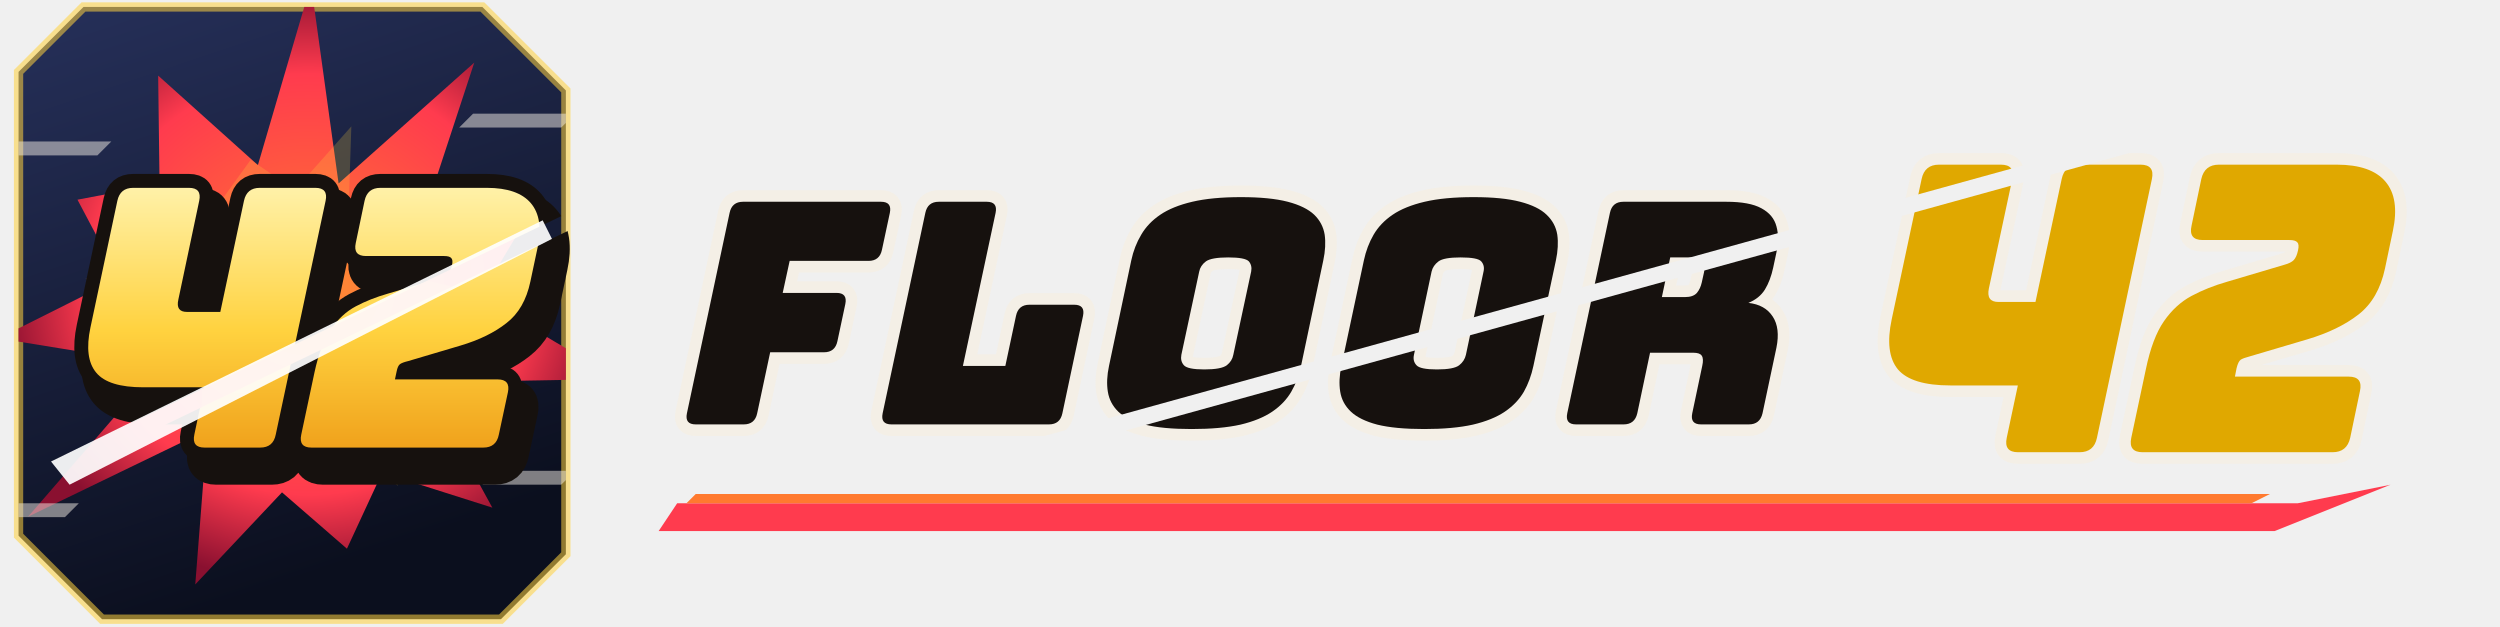
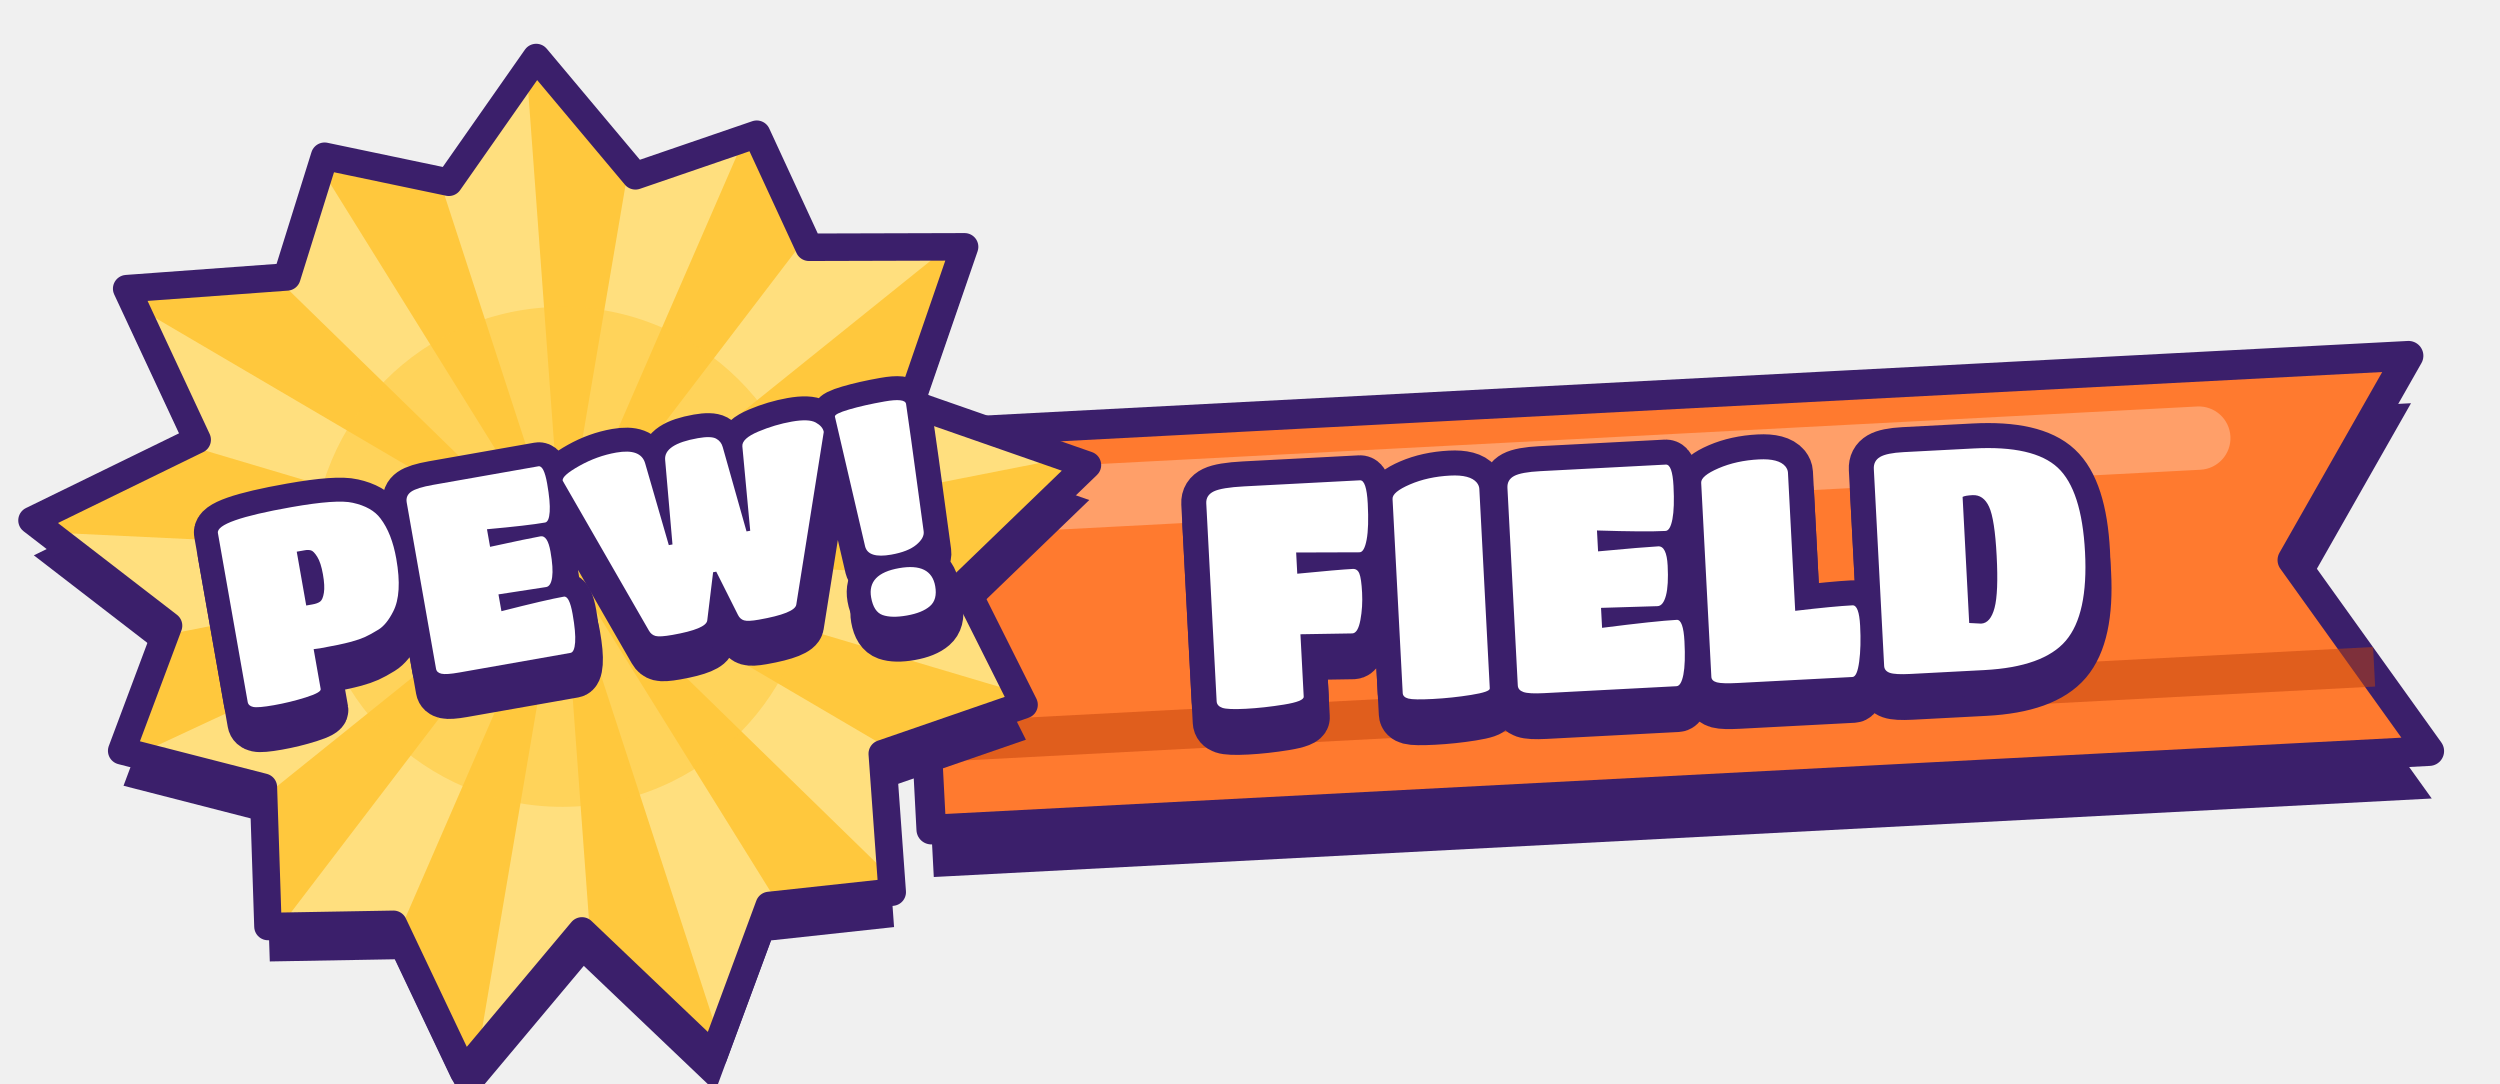
- <svg xmlns="http://www.w3.org/2000/svg" viewBox="-8 -3 1078 270" role="img" aria-label="Floor 42">
-   <defs>
-     <linearGradient id="f42plate" x1="0" y1="0" x2=".3" y2="1">
-       <stop offset="0" stop-color="#26305A" />
-       <stop offset="1" stop-color="#0B0F1E" />
-     </linearGradient>
-     <radialGradient id="f42burst" cx=".5" cy=".5" r=".5">
-       <stop offset="0" stop-color="#FF7A2F" />
-       <stop offset=".7" stop-color="#FF3B4E" />
-       <stop offset="1" stop-color="#8A1030" />
-     </radialGradient>
-     <linearGradient id="f42gold" x1="0" y1="0" x2="0" y2="1">
-       <stop offset="0" stop-color="#FFF1A8" />
-       <stop offset=".55" stop-color="#FFD23F" />
-       <stop offset="1" stop-color="#F0A21C" />
-     </linearGradient>
-     <clipPath id="f42clip">
-       <path d="M28 0H200L236 36V236L208 264H36L0 228V28Z" />
-     </clipPath>
-     <mask id="f42cutE" maskUnits="userSpaceOnUse" x="-40" y="-40" width="340" height="340">
-       <rect x="-40" y="-40" width="340" height="340" fill="#fff" />
-       <path d="M-3588.5 1938.4L3619.5 -1532.1L3616.5 -1538.4L-3591.5 1932.1Z" fill="#000" />
-     </mask>
-     <mask id="f42cutW" maskUnits="userSpaceOnUse" x="240" y="-40" width="1078" height="340">
-       <rect x="240" y="-40" width="878" height="340" fill="#fff" />
-       <path d="M-3554.4 1297.3L4156.3 -834.5L4154.4 -841.3L-3556.3 1290.5Z" fill="#000" />
-     </mask>
-   </defs>
-   <g transform="translate(0 0)">
-     <path d="M28 0H200L236 36V236L208 264H36L0 228V28Z" fill="url(#f42plate)" />
-     <path d="M28 0H200L236 36V236L208 264H36L0 228V28Z" fill="none" stroke="#FFD23F" stroke-opacity=".55" stroke-width="4" />
-     <g clip-path="url(#f42clip)">
-       <path d="M258.3 160.4L174.7 161.9L204.3 215.9L156.8 200.8L141.6 233.6L113.6 209.3L76.2 249.0L81.4 182.4L4.1 219.8L60.9 154.2L-8.6 142.9L43.3 116.9L25.4 83.1L60.8 76.4L60.2 29.6L103.2 68.2L126.1 -9.9L138.0 76.1L196.5 24.0L175.6 87.6L218.1 93.0L198.8 125.1Z" fill="url(#f42burst)" />
-       <path d="M200.0 171.6L149.3 160.3L163.6 206.5L131.3 181.3L116.5 202.2L100.5 187.3L78.4 190.8L79.2 164.1L37.0 166.9L76.2 137.1L28.8 117.2L74.5 111.0L63.5 82.6L87.9 82.8L100.1 65.9L119.1 79.0L143.5 51.5L142.0 96.4L189.1 73.1L160.0 113.9L195.1 122.6L173.6 141.2Z" fill="#FFD23F" fill-opacity=".22" />
-       <path d="M-4 58h44l-6 6h-44z" fill="#F4EFE6" fill-opacity=".5" />
-       <path d="M-4 214h30l-6 6h-30z" fill="#F4EFE6" fill-opacity=".5" />
-       <path d="M196 46h44l-6 6h-44z" fill="#F4EFE6" fill-opacity=".5" />
-       <path d="M206 200h34l-6 6h-34z" fill="#F4EFE6" fill-opacity=".5" />
+ <svg xmlns="http://www.w3.org/2000/svg" role="img" aria-label="Pewfield" width="1200" height="520" viewBox="0 0 1200 520">
+   <g transform="rotate(-3 600 260)">
+     <path d="M440,200L1160,200L1099.2,295L1160,390L440,390Z" fill="#3B1F6B" transform="translate(0 22.8)" />
+     <path d="M440,200L1160,200L1099.2,295L1160,390L440,390Z" fill="#FF7A2F" stroke="#3B1F6B" stroke-width="14.25" stroke-linejoin="round" />
+     <rect x="451.4" y="219" width="621.2" height="30.4" rx="15.2" fill="#fff" opacity=".28" />
+     <path d="M440,348.2L1135.68,348.2" stroke="#C2410C" stroke-width="19" opacity=".5" />
+     <g>
+       <path d="M580 335.65V240.55Q580 236.65 583.9 235Q587.8 233.35 598.6 233.35H654.25Q657.4 233.35 657.4 244.68Q657.4 256 655.97 261.93Q654.55 267.85 652.3 267.85L621.85 266.35V276.55Q641.8 275.65 648.55 275.65Q650.8 275.65 651.62 278.05Q652.45 280.45 652.45 287.27Q652.45 294.1 650.95 300.33Q649.45 306.55 646.75 306.55L621.85 305.65V335.65Q621.85 337.9 612.17 338.95Q602.5 340 593.8 340Q585.1 340 582.55 338.95Q580 337.9 580 335.65ZM669.4 336.4V243.1Q669.4 239.8 678.1 236.58Q686.8 233.35 697.6 233.35Q707.2 233.35 710.2 237.4Q711.25 238.9 711.25 240.4V336.4Q711.25 338.05 702.1 339.02Q692.95 340 683.72 340Q674.5 340 671.95 339.18Q669.4 338.35 669.4 336.4ZM800.8 340H737.2Q729.85 340 727.3 338.95Q724.75 337.9 724.75 335.65V240.7Q724.75 236.8 728.27 235.15Q731.8 233.5 740.95 233.5H801.25Q804.4 233.5 804.4 243.93Q804.4 254.35 803.05 259.83Q801.7 265.3 799.45 265.3Q789.7 265.3 766.6 263.35V273.4Q788.8 272.5 795.55 272.5Q799.6 272.5 799.6 281.95Q799.6 291.4 798.03 296.27Q796.45 301.15 793.75 301.15L766.6 300.55V310.15Q792.7 308.2 802.6 308.2Q805.75 308.2 805.75 318.7Q805.75 329.2 804.4 334.6Q803.05 340 800.8 340ZM830.35 340Q822.85 340 820.3 339.18Q817.75 338.35 817.75 336.4V243.1Q817.75 239.8 826.45 236.58Q835.15 233.35 845.95 233.35Q855.55 233.35 858.55 237.4Q859.6 238.9 859.6 240.4V306.85Q877.9 305.65 887.2 305.65Q890.35 305.65 890.35 315.62Q890.35 325.6 889 332.8Q887.65 340 885.4 340ZM948.7 340H913.3Q905.95 340 903.4 338.95Q900.85 337.9 900.85 335.5V240.85Q900.85 236.95 904.15 235.22Q907.45 233.5 915.55 233.5H949.3Q978.1 233.5 989.05 244.82Q1000 256.15 1000 286Q1000 315.85 988.6 327.93Q977.2 340 948.7 340ZM947.5 255.85Q943.9 255.85 942.7 256.45V317.05L948.4 317.65Q952.9 317.65 955.23 310.45Q957.55 303.25 957.55 285.55Q957.55 267.85 955.15 261.85Q952.75 255.85 947.5 255.85Z" stroke-linejoin="round" paint-order="stroke fill" transform="translate(0 10.0)" fill="#3B1F6B" stroke="#3B1F6B" stroke-width="24.0" />
+       <path d="M580 335.65V240.55Q580 236.65 583.9 235Q587.8 233.35 598.6 233.35H654.25Q657.4 233.35 657.4 244.68Q657.4 256 655.97 261.93Q654.55 267.85 652.3 267.85L621.85 266.35V276.55Q641.8 275.65 648.55 275.65Q650.8 275.65 651.62 278.05Q652.45 280.45 652.45 287.27Q652.45 294.1 650.95 300.33Q649.45 306.55 646.75 306.55L621.85 305.65V335.65Q621.85 337.9 612.17 338.95Q602.5 340 593.8 340Q585.1 340 582.55 338.95Q580 337.9 580 335.65ZM669.4 336.4V243.1Q669.4 239.8 678.1 236.58Q686.8 233.35 697.6 233.35Q707.2 233.35 710.2 237.4Q711.25 238.9 711.25 240.4V336.4Q711.25 338.05 702.1 339.02Q692.95 340 683.72 340Q674.5 340 671.95 339.18Q669.4 338.35 669.4 336.4ZM800.8 340H737.2Q729.85 340 727.3 338.95Q724.75 337.9 724.75 335.65V240.7Q724.75 236.8 728.27 235.15Q731.8 233.5 740.95 233.5H801.25Q804.4 233.5 804.4 243.93Q804.4 254.35 803.05 259.83Q801.7 265.3 799.45 265.3Q789.7 265.3 766.6 263.35V273.4Q788.8 272.5 795.55 272.5Q799.6 272.5 799.6 281.95Q799.6 291.4 798.03 296.27Q796.45 301.15 793.75 301.15L766.6 300.55V310.15Q792.7 308.2 802.6 308.2Q805.75 308.2 805.75 318.7Q805.75 329.2 804.4 334.6Q803.05 340 800.8 340ZM830.35 340Q822.85 340 820.3 339.18Q817.75 338.35 817.75 336.4V243.1Q817.75 239.8 826.45 236.58Q835.15 233.35 845.95 233.35Q855.55 233.35 858.55 237.4Q859.6 238.9 859.6 240.4V306.85Q877.9 305.65 887.2 305.65Q890.35 305.65 890.35 315.62Q890.35 325.6 889 332.8Q887.65 340 885.4 340ZM948.7 340H913.3Q905.95 340 903.4 338.95Q900.85 337.9 900.85 335.5V240.85Q900.85 236.95 904.15 235.22Q907.45 233.5 915.55 233.5H949.3Q978.1 233.5 989.05 244.82Q1000 256.15 1000 286Q1000 315.85 988.6 327.93Q977.2 340 948.7 340ZM947.5 255.85Q943.9 255.85 942.7 256.45V317.05L948.4 317.65Q952.9 317.65 955.23 310.45Q957.55 303.25 957.55 285.55Q957.55 267.85 955.15 261.85Q952.75 255.85 947.5 255.85Z" stroke-linejoin="round" paint-order="stroke fill" fill="#FFFFFF" stroke="#3B1F6B" stroke-width="24.0" />
+     </g>
+     <defs>
+       <clipPath id="c270250240">
+         <path d="M270.0,10.0L314.6,69.2L373.8,52.3L396.0,107.8L470.6,111.5L440.8,185.2L524.0,219.2L461.7,273.3L487.6,332.5L418.4,352.4L419.7,419.0L360.4,422.3L329.9,493.2L270.0,429.8L209.7,494.5L179.8,421.9L119.6,419.8L120.9,352.9L53.9,331.9L79.5,273.1L16.7,219.2L97.9,184.7L67.9,110.5L145.0,108.9L166.1,52.0L225.0,67.6Z" />
+       </clipPath>
+     </defs>
+     <path d="M270.0,10.0L314.6,69.2L373.8,52.3L396.0,107.8L470.6,111.5L440.8,185.2L524.0,219.2L461.7,273.3L487.6,332.5L418.4,352.4L419.7,419.0L360.4,422.3L329.9,493.2L270.0,429.8L209.7,494.5L179.8,421.9L119.6,419.8L120.9,352.9L53.9,331.9L79.5,273.1L16.7,219.2L97.9,184.7L67.9,110.5L145.0,108.9L166.1,52.0L225.0,67.6Z" fill="#3B1F6B" transform="translate(0 16.8)" />
+     <path d="M270.0,10.0L314.6,69.2L373.8,52.3L396.0,107.8L470.6,111.5L440.8,185.2L524.0,219.2L461.7,273.3L487.6,332.5L418.4,352.4L419.7,419.0L360.4,422.3L329.9,493.2L270.0,429.8L209.7,494.5L179.8,421.9L119.6,419.8L120.9,352.9L53.9,331.9L79.5,273.1L16.7,219.2L97.9,184.7L67.9,110.5L145.0,108.9L166.1,52.0L225.0,67.6Z" fill="#FFC83D" />
+     <path d="M270,250L580.4,281.1L564.0,354.5ZM270,250L530.4,421.8L481.7,479.2ZM270,250L420.7,523.2L351.0,551.3ZM270,250L276.5,561.9L201.7,554.4ZM270,250L130.8,529.2L68.0,487.8ZM270,250L17.0,432.5L-19.4,366.7ZM270,250L-38.9,294.1L-40.4,218.9ZM270,250L-24.0,145.5L9.6,78.2ZM270,250L58.3,20.8L119.3,-23.2ZM270,250L189.0,-51.3L263.5,-61.9ZM270,250L338.3,-54.4L409.2,-29.2ZM270,250L472.0,12.2L523.0,67.5ZM270,250L559.4,133.3L578.9,205.9Z" fill="#FFE38A" clip-path="url(#c270250240)" opacity=".85" />
+     <circle cx="270" cy="250" r="120" fill="#FFC83D" clip-path="url(#c270250240)" opacity=".55" />
+     <path d="M270.0,10.0L314.6,69.2L373.8,52.3L396.0,107.8L470.6,111.5L440.8,185.2L524.0,219.2L461.7,273.3L487.6,332.5L418.4,352.4L419.7,419.0L360.4,422.3L329.9,493.2L270.0,429.8L209.7,494.5L179.8,421.9L119.6,419.8L120.9,352.9L53.9,331.9L79.5,273.1L16.7,219.2L97.9,184.7L67.9,110.5L145.0,108.9L166.1,52.0L225.0,67.6Z" fill="none" stroke="#3B1F6B" stroke-width="13.2" stroke-linejoin="round" />
+     <g transform="rotate(-7 270 250)">
+       <path d="M144.74 292.37Q144.74 294.03 136.94 295.06Q129.13 296.08 121.32 296.08Q113.51 296.08 111.34 295.18Q109.16 294.29 109.16 292.37V210.06Q109.16 203.92 146.02 203.92Q168.3 203.92 175.46 206.99Q184.17 210.58 187.24 216.72Q191.34 224.66 191.34 237.07Q191.34 254.1 185.45 261.78Q181.22 267.41 177 269.07Q172.78 270.74 170.02 271.44Q167.27 272.14 163.18 272.53Q157.54 273.04 147.82 273.04L144.74 272.91ZM144.87 251.66H147.94Q150.38 251.66 151.78 250.96Q153.19 250.26 154.28 247.12Q155.37 243.98 155.37 238.29Q155.37 232.59 154.15 229.58Q152.94 226.58 151.72 226Q150.5 225.42 148.84 225.42H144.87ZM265.85 296.08H211.58Q205.31 296.08 203.13 295.18Q200.96 294.29 200.96 292.37V211.34Q200.96 208.02 203.96 206.61Q206.97 205.2 214.78 205.2H266.24Q268.92 205.2 268.92 214.1Q268.92 222.99 267.77 227.66Q266.62 232.34 264.7 232.34Q256.38 232.34 236.67 230.67V239.25Q255.61 238.48 261.37 238.48Q264.83 238.48 264.83 246.54Q264.83 254.61 263.48 258.77Q262.14 262.93 259.84 262.93L236.67 262.42V270.61Q258.94 268.94 267.39 268.94Q270.08 268.94 270.08 277.9Q270.08 286.86 268.92 291.47Q267.77 296.08 265.85 296.08ZM315.54 296.08Q309.39 296.08 307.47 295.18Q305.55 294.29 304.78 292.11L276.5 214.03Q276.5 211.6 285.65 208.4Q294.8 205.2 304.14 205.2Q316.18 205.2 316.94 212.75L321.3 253.33H323.09L326.67 212.75Q327.31 205.2 343.95 205.2Q350.35 205.2 352.53 206.93Q354.7 208.66 354.96 211.47L359.18 253.33H360.98L364.3 212.75Q364.69 209.04 373.07 207.12Q381.46 205.2 389.71 205.2Q397.97 205.2 400.98 207.63Q403.98 210.06 403.98 212.75L376.59 292.11Q375.18 296.08 357.65 296.08Q352.4 296.08 350.61 295.18Q348.82 294.29 348.18 292.11L341.52 269.84H339.98L333.2 292.11Q332.05 296.08 315.54 296.08ZM445.22 206.35Q445.22 210.06 442.92 268.05Q442.79 271.25 438.31 273.81Q433.83 276.37 425.64 276.37Q414.5 276.37 413.99 270.35L410.53 206.48Q410.4 205.07 417.83 204.24Q425.25 203.41 435.24 203.41Q445.22 203.41 445.22 206.35ZM412.58 294.93Q412.58 283.41 428.2 283.41Q443.81 283.41 443.81 294.93Q443.81 301.46 439.65 303.95Q435.49 306.45 428 306.45Q420.52 306.45 416.55 304.21Q412.58 301.97 412.58 294.93Z" stroke-linejoin="round" paint-order="stroke fill" transform="translate(0 10.2)" fill="#3B1F6B" stroke="#3B1F6B" stroke-width="23.0" />
+       <path d="M144.74 292.37Q144.74 294.03 136.94 295.06Q129.13 296.08 121.32 296.08Q113.51 296.08 111.34 295.18Q109.16 294.29 109.16 292.37V210.06Q109.16 203.92 146.02 203.92Q168.3 203.92 175.46 206.99Q184.17 210.58 187.24 216.72Q191.34 224.66 191.34 237.07Q191.34 254.1 185.45 261.78Q181.22 267.41 177 269.07Q172.78 270.74 170.02 271.44Q167.27 272.14 163.18 272.53Q157.54 273.04 147.82 273.04L144.74 272.91ZM144.87 251.66H147.94Q150.38 251.66 151.78 250.96Q153.19 250.26 154.28 247.12Q155.37 243.98 155.37 238.29Q155.37 232.59 154.15 229.58Q152.94 226.58 151.72 226Q150.5 225.42 148.84 225.42H144.87ZM265.85 296.08H211.58Q205.31 296.08 203.13 295.18Q200.96 294.29 200.96 292.37V211.34Q200.96 208.02 203.96 206.61Q206.97 205.2 214.78 205.2H266.24Q268.92 205.2 268.92 214.1Q268.92 222.99 267.77 227.66Q266.62 232.34 264.7 232.34Q256.38 232.34 236.67 230.67V239.25Q255.61 238.48 261.37 238.48Q264.83 238.48 264.83 246.54Q264.83 254.61 263.48 258.77Q262.14 262.93 259.84 262.93L236.67 262.42V270.61Q258.94 268.94 267.39 268.94Q270.08 268.94 270.08 277.9Q270.08 286.86 268.92 291.47Q267.77 296.08 265.85 296.08ZM315.54 296.08Q309.39 296.08 307.47 295.18Q305.55 294.29 304.78 292.11L276.5 214.03Q276.5 211.6 285.65 208.4Q294.8 205.2 304.14 205.2Q316.18 205.2 316.94 212.75L321.3 253.33H323.09L326.67 212.75Q327.31 205.2 343.95 205.2Q350.35 205.2 352.53 206.93Q354.7 208.66 354.96 211.47L359.18 253.33H360.98L364.3 212.75Q364.69 209.04 373.07 207.12Q381.46 205.2 389.71 205.2Q397.97 205.2 400.98 207.63Q403.98 210.06 403.98 212.75L376.59 292.11Q375.18 296.08 357.65 296.08Q352.4 296.08 350.61 295.18Q348.82 294.29 348.18 292.11L341.52 269.84H339.98L333.2 292.11Q332.05 296.08 315.54 296.08ZM445.22 206.35Q445.22 210.06 442.92 268.05Q442.79 271.25 438.31 273.81Q433.83 276.37 425.64 276.37Q414.5 276.37 413.99 270.35L410.53 206.48Q410.4 205.07 417.83 204.24Q425.25 203.41 435.24 203.41Q445.22 203.41 445.22 206.35ZM412.58 294.93Q412.58 283.41 428.2 283.41Q443.81 283.41 443.81 294.93Q443.81 301.46 439.65 303.95Q435.49 306.45 428 306.45Q420.52 306.45 416.55 304.21Q412.58 301.97 412.58 294.93Z" stroke-linejoin="round" paint-order="stroke fill" fill="#FFFFFF" stroke="#3B1F6B" stroke-width="23.0" />
    </g>
  </g>
-   <g mask="url(#f42cutE)">
-     <g transform="translate(10.2 190.0)">
-       <path d="M69.9 -26H43.6Q28.5 -26 23.3 -32.3Q18 -38.6 20.8 -51.8L32.4 -106.4Q33.6 -112 39.2 -112H63.3Q68.9 -112 67.7 -106.4L58.7 -63.8Q57.5 -58.5 62.4 -58.5H76.8L87 -106.4Q88.2 -112 93.8 -112H117.8Q123.4 -112 122.2 -106.4L100.7 -5.6Q99.6 0 94 0H70Q64.4 0 65.6 -5.6ZM190.2 0H116.1Q110.5 0 111.7 -5.6L117.4 -32.4Q120 -44.5 124.5 -51Q129 -57.6 135.2 -60.9Q141.4 -64.2 149.1 -66.4L171.3 -73Q173.9 -73.7 175 -74.9Q176.1 -76.1 176.7 -78.6Q177.2 -80.9 176.4 -81.7Q175.7 -82.6 173.3 -82.6H139.6Q134 -82.6 135.2 -88.2L139 -106.4Q140.2 -112 145.8 -112H191.7Q205.1 -112 210.7 -105.4Q216.3 -98.8 213.6 -86.2L210.5 -71.6Q208 -59.7 200.2 -53.7Q192.5 -47.6 180.4 -44L157.8 -37.3Q155.3 -36.7 154.3 -36Q153.3 -35.3 152.8 -32.7L152.1 -29.4H196.4Q202 -29.4 200.8 -23.8L196.9 -5.6Q195.8 0 190.2 0Z" fill="#16110E" stroke="#16110E" stroke-width="16" stroke-linejoin="round" transform="translate(5 8)" />
-       <path d="M69.9 -26H43.6Q28.5 -26 23.3 -32.3Q18 -38.6 20.8 -51.8L32.4 -106.4Q33.6 -112 39.2 -112H63.3Q68.9 -112 67.7 -106.4L58.7 -63.8Q57.5 -58.5 62.4 -58.5H76.8L87 -106.4Q88.2 -112 93.8 -112H117.8Q123.4 -112 122.2 -106.4L100.7 -5.6Q99.6 0 94 0H70Q64.4 0 65.6 -5.6ZM190.2 0H116.1Q110.5 0 111.7 -5.6L117.4 -32.4Q120 -44.5 124.5 -51Q129 -57.6 135.2 -60.9Q141.4 -64.2 149.1 -66.4L171.3 -73Q173.9 -73.7 175 -74.9Q176.1 -76.1 176.7 -78.6Q177.2 -80.9 176.4 -81.7Q175.7 -82.6 173.3 -82.6H139.6Q134 -82.6 135.2 -88.2L139 -106.4Q140.2 -112 145.8 -112H191.7Q205.1 -112 210.7 -105.4Q216.3 -98.8 213.6 -86.2L210.5 -71.6Q208 -59.7 200.2 -53.7Q192.5 -47.6 180.4 -44L157.8 -37.3Q155.3 -36.7 154.3 -36Q153.3 -35.3 152.8 -32.7L152.1 -29.4H196.4Q202 -29.4 200.8 -23.8L196.9 -5.6Q195.8 0 190.2 0Z" fill="none" stroke="#16110E" stroke-width="12" stroke-linejoin="round" />
-       <path d="M69.9 -26H43.6Q28.5 -26 23.3 -32.3Q18 -38.6 20.8 -51.8L32.4 -106.4Q33.6 -112 39.2 -112H63.3Q68.9 -112 67.7 -106.4L58.7 -63.8Q57.5 -58.5 62.4 -58.5H76.8L87 -106.4Q88.2 -112 93.8 -112H117.8Q123.4 -112 122.2 -106.4L100.7 -5.6Q99.6 0 94 0H70Q64.4 0 65.6 -5.6ZM190.2 0H116.1Q110.5 0 111.7 -5.6L117.4 -32.4Q120 -44.5 124.5 -51Q129 -57.6 135.2 -60.9Q141.4 -64.2 149.1 -66.4L171.3 -73Q173.9 -73.7 175 -74.9Q176.1 -76.1 176.7 -78.6Q177.2 -80.9 176.4 -81.7Q175.7 -82.6 173.3 -82.6H139.6Q134 -82.6 135.2 -88.2L139 -106.4Q140.2 -112 145.8 -112H191.7Q205.1 -112 210.7 -105.4Q216.3 -98.8 213.6 -86.2L210.5 -71.6Q208 -59.7 200.2 -53.7Q192.5 -47.6 180.4 -44L157.8 -37.3Q155.3 -36.7 154.3 -36Q153.3 -35.3 152.8 -32.7L152.1 -29.4H196.4Q202 -29.4 200.8 -23.8L196.9 -5.6Q195.8 0 190.2 0Z" fill="url(#f42gold)" />
-     </g>
-   </g>
-   <path d="M14 196L226 92L230 100L22 206Z" fill="#FFFFFF" fill-opacity="0.92" />
-   <g transform="translate(6 8)" fill="#0000" opacity=".85">
-     <path d="M312.7 180H292Q287.2 180 288.2 175.2L306.6 88.8Q307.6 84 312.4 84H371.9Q376.7 84 375.7 88.8L372.3 104.7Q371.3 109.5 366.5 109.5H332.5L329.5 123.3H352.7Q357.5 123.3 356.5 128.1L353.1 144.1Q352.1 148.9 347.3 148.9H324.1L318.5 175.2Q317.5 180 312.7 180ZM444.3 180H376.4Q371.6 180 372.6 175.2L391 88.8Q392 84 396.8 84H417.5Q422.3 84 421.3 88.8L407.2 154.8H425.5L430.1 133.2Q431.1 128.4 435.9 128.4H455.2Q460 128.4 459 133.2L450.1 175.2Q449.1 180 444.3 180ZM553 154.8Q551.7 160.9 548.8 165.9Q545.9 170.9 540.6 174.5Q535.3 178.1 526.9 180.1Q518.4 182 505.8 182Q493.3 182 485.7 180.1Q478 178.1 474.2 174.5Q470.5 170.9 469.7 165.9Q468.9 160.9 470.2 154.8L479.8 109.3Q481.1 103.2 484.1 98.2Q487 93.2 492.3 89.6Q497.6 86 506.1 84Q514.6 82 527.1 82Q539.6 82 547.3 84Q554.9 86 558.7 89.6Q562.4 93.2 563.2 98.2Q563.9 103.2 562.6 109.3ZM501.4 150Q500.9 152.7 502.5 154.5Q504.1 156.3 511.3 156.3Q518.6 156.3 521 154.5Q523.3 152.7 523.8 150L531.5 114.1Q532 111.5 530.5 109.7Q528.9 108 521.6 108Q514.4 108 512 109.7Q509.6 111.5 509.1 114.1ZM653.2 154.8Q651.9 160.9 649.1 165.9Q646.2 170.9 640.9 174.5Q635.6 178.1 627.1 180.1Q618.6 182 606.1 182Q593.6 182 585.9 180.1Q578.3 178.1 574.5 174.5Q570.7 170.9 569.9 165.9Q569.1 160.9 570.4 154.8L580.1 109.3Q581.4 103.2 584.3 98.2Q587.2 93.2 592.5 89.6Q597.8 86 606.3 84Q614.8 82 627.4 82Q639.9 82 647.5 84Q655.2 86 658.9 89.6Q662.7 93.2 663.5 98.2Q664.2 103.2 662.9 109.3ZM601.7 150Q601.1 152.7 602.8 154.5Q604.4 156.3 611.6 156.3Q618.9 156.3 621.2 154.5Q623.5 152.7 624.1 150L631.7 114.1Q632.3 111.5 630.7 109.7Q629.2 108 621.8 108Q614.6 108 612.3 109.7Q609.9 111.5 609.3 114.1ZM692.1 180H671.6Q666.8 180 667.8 175.2L686.2 88.8Q687.2 84 692 84H736.4Q746.4 84 751.5 86.8Q756.7 89.6 758 94.6Q759.4 99.6 757.9 106.3L756.6 112.4Q755.4 118 753 121.9Q750.6 125.7 745.9 127.6Q753.1 128.4 756.4 133.5Q759.7 138.5 758 146.9L752 175.2Q750.9 180 746.1 180H725.5Q720.7 180 721.7 175.2L726 154.8Q726.7 151.7 725.8 150.4Q725 149.1 722.2 149.1H703.5L698 175.2Q696.9 180 692.1 180ZM712.2 108 708.6 125.1H718.6Q722.1 125.1 723.7 123.3Q725.2 121.5 725.8 118.8L726.8 114.3Q727.3 111.6 726.5 109.8Q725.7 108 722.2 108Z" />
-     <path d="M862.1 163.2H833Q816.3 163.2 810.4 156.3Q804.6 149.3 807.7 134.7L820.6 74.2Q821.9 68 828.1 68H854.8Q861 68 859.7 74.2L849.6 121.4Q848.4 127.2 853.7 127.2H869.7L881 74.2Q882.3 68 888.5 68H915Q921.2 68 919.9 74.2L896.2 185.8Q894.9 192 888.7 192H862.2Q856 192 857.3 185.8ZM997.8 192H915.9Q909.7 192 911 185.8L917.3 156.2Q920.1 142.7 925.1 135.5Q930.1 128.3 937 124.6Q943.9 120.9 952.3 118.5L976.9 111.2Q979.9 110.4 981.1 109.1Q982.3 107.8 982.9 105Q983.5 102.4 982.6 101.5Q981.8 100.5 979.2 100.5H941.8Q935.6 100.5 937 94.3L941.2 74.2Q942.6 68 948.8 68H999.6Q1014.4 68 1020.6 75.3Q1026.8 82.6 1023.8 96.6L1020.4 112.8Q1017.6 125.9 1009 132.6Q1000.4 139.3 987 143.3L962 150.7Q959.3 151.4 958.2 152.1Q957.1 152.9 956.4 155.8L955.7 159.4H1004.8Q1011 159.4 1009.6 165.7L1005.4 185.8Q1004 192 997.8 192Z" />
-   </g>
-   <g mask="url(#f42cutW)">
-     <path d="M312.7 180H292Q287.2 180 288.2 175.2L306.6 88.8Q307.6 84 312.4 84H371.9Q376.7 84 375.7 88.8L372.3 104.7Q371.3 109.5 366.5 109.5H332.5L329.5 123.3H352.7Q357.5 123.3 356.5 128.1L353.1 144.1Q352.1 148.9 347.3 148.9H324.1L318.5 175.2Q317.5 180 312.7 180ZM444.3 180H376.4Q371.6 180 372.6 175.2L391 88.8Q392 84 396.8 84H417.5Q422.3 84 421.3 88.8L407.2 154.8H425.5L430.1 133.2Q431.1 128.4 435.9 128.4H455.2Q460 128.4 459 133.2L450.1 175.2Q449.1 180 444.3 180ZM553 154.8Q551.7 160.9 548.8 165.9Q545.9 170.9 540.6 174.5Q535.3 178.1 526.9 180.1Q518.4 182 505.8 182Q493.3 182 485.7 180.1Q478 178.1 474.2 174.5Q470.5 170.9 469.7 165.9Q468.9 160.9 470.2 154.8L479.8 109.3Q481.1 103.2 484.1 98.2Q487 93.2 492.3 89.6Q497.6 86 506.1 84Q514.6 82 527.1 82Q539.6 82 547.3 84Q554.9 86 558.7 89.6Q562.4 93.2 563.2 98.2Q563.9 103.2 562.6 109.3ZM501.4 150Q500.9 152.7 502.5 154.5Q504.1 156.3 511.3 156.3Q518.6 156.3 521 154.5Q523.3 152.7 523.8 150L531.5 114.1Q532 111.5 530.5 109.7Q528.9 108 521.6 108Q514.4 108 512 109.7Q509.6 111.5 509.1 114.1ZM653.2 154.8Q651.9 160.9 649.1 165.9Q646.2 170.9 640.9 174.5Q635.6 178.1 627.1 180.1Q618.6 182 606.1 182Q593.6 182 585.9 180.1Q578.3 178.1 574.5 174.5Q570.7 170.9 569.9 165.9Q569.1 160.9 570.4 154.8L580.1 109.3Q581.4 103.2 584.3 98.2Q587.2 93.2 592.5 89.6Q597.8 86 606.3 84Q614.8 82 627.4 82Q639.9 82 647.5 84Q655.2 86 658.9 89.6Q662.7 93.2 663.5 98.2Q664.2 103.2 662.9 109.3ZM601.7 150Q601.1 152.7 602.8 154.5Q604.4 156.3 611.6 156.3Q618.9 156.3 621.2 154.5Q623.5 152.7 624.1 150L631.7 114.1Q632.3 111.5 630.7 109.7Q629.2 108 621.8 108Q614.6 108 612.3 109.7Q609.9 111.5 609.3 114.1ZM692.1 180H671.6Q666.8 180 667.8 175.2L686.2 88.8Q687.2 84 692 84H736.4Q746.4 84 751.5 86.8Q756.7 89.6 758 94.6Q759.4 99.6 757.9 106.3L756.6 112.4Q755.4 118 753 121.9Q750.6 125.7 745.9 127.6Q753.1 128.4 756.4 133.5Q759.7 138.5 758 146.9L752 175.2Q750.9 180 746.1 180H725.5Q720.7 180 721.7 175.2L726 154.8Q726.7 151.7 725.8 150.4Q725 149.1 722.2 149.1H703.5L698 175.2Q696.9 180 692.1 180ZM712.2 108 708.6 125.1H718.6Q722.1 125.1 723.7 123.3Q725.2 121.5 725.8 118.8L726.8 114.3Q727.3 111.6 726.5 109.8Q725.7 108 722.2 108Z" fill="none" stroke="#F4EFE6" stroke-width="10" stroke-linejoin="round" />
-     <path d="M862.1 163.2H833Q816.3 163.2 810.4 156.3Q804.6 149.3 807.7 134.7L820.6 74.2Q821.9 68 828.1 68H854.8Q861 68 859.7 74.2L849.6 121.4Q848.4 127.2 853.7 127.2H869.7L881 74.2Q882.3 68 888.5 68H915Q921.2 68 919.9 74.2L896.2 185.8Q894.9 192 888.7 192H862.2Q856 192 857.3 185.8ZM997.8 192H915.9Q909.7 192 911 185.8L917.3 156.2Q920.1 142.7 925.1 135.5Q930.1 128.3 937 124.6Q943.9 120.9 952.3 118.5L976.9 111.2Q979.9 110.4 981.1 109.1Q982.3 107.8 982.9 105Q983.5 102.4 982.6 101.5Q981.8 100.5 979.2 100.5H941.8Q935.6 100.5 937 94.3L941.2 74.2Q942.6 68 948.8 68H999.6Q1014.4 68 1020.6 75.3Q1026.8 82.6 1023.8 96.6L1020.4 112.8Q1017.6 125.9 1009 132.6Q1000.4 139.3 987 143.3L962 150.7Q959.3 151.4 958.2 152.1Q957.1 152.9 956.4 155.8L955.7 159.4H1004.8Q1011 159.4 1009.6 165.7L1005.4 185.8Q1004 192 997.8 192Z" fill="none" stroke="#F4EFE6" stroke-width="10" stroke-linejoin="round" />
-     <path d="M312.7 180H292Q287.2 180 288.2 175.2L306.6 88.8Q307.6 84 312.4 84H371.9Q376.7 84 375.7 88.8L372.3 104.7Q371.3 109.5 366.5 109.5H332.5L329.5 123.3H352.7Q357.5 123.3 356.5 128.1L353.1 144.1Q352.1 148.9 347.3 148.9H324.1L318.5 175.2Q317.5 180 312.7 180ZM444.3 180H376.4Q371.6 180 372.6 175.2L391 88.8Q392 84 396.8 84H417.5Q422.3 84 421.3 88.8L407.2 154.8H425.5L430.1 133.2Q431.1 128.4 435.9 128.4H455.2Q460 128.4 459 133.2L450.1 175.2Q449.1 180 444.3 180ZM553 154.8Q551.7 160.9 548.8 165.9Q545.9 170.9 540.6 174.5Q535.3 178.1 526.9 180.1Q518.4 182 505.8 182Q493.3 182 485.7 180.1Q478 178.1 474.2 174.5Q470.5 170.9 469.7 165.9Q468.9 160.9 470.2 154.8L479.8 109.3Q481.1 103.2 484.1 98.2Q487 93.2 492.3 89.6Q497.6 86 506.1 84Q514.6 82 527.1 82Q539.6 82 547.3 84Q554.9 86 558.7 89.6Q562.4 93.2 563.2 98.2Q563.9 103.2 562.6 109.3ZM501.4 150Q500.9 152.7 502.5 154.5Q504.1 156.3 511.3 156.3Q518.6 156.3 521 154.5Q523.3 152.7 523.8 150L531.5 114.1Q532 111.5 530.5 109.7Q528.9 108 521.6 108Q514.4 108 512 109.7Q509.6 111.5 509.1 114.1ZM653.2 154.8Q651.9 160.9 649.1 165.9Q646.2 170.9 640.9 174.5Q635.6 178.1 627.1 180.1Q618.6 182 606.1 182Q593.6 182 585.9 180.1Q578.3 178.1 574.5 174.5Q570.7 170.9 569.9 165.9Q569.1 160.9 570.4 154.8L580.1 109.3Q581.4 103.2 584.3 98.2Q587.2 93.2 592.5 89.6Q597.8 86 606.3 84Q614.8 82 627.4 82Q639.9 82 647.5 84Q655.2 86 658.9 89.6Q662.7 93.2 663.5 98.2Q664.2 103.2 662.9 109.3ZM601.7 150Q601.1 152.7 602.8 154.5Q604.4 156.3 611.6 156.3Q618.9 156.3 621.2 154.5Q623.5 152.7 624.1 150L631.7 114.1Q632.3 111.5 630.7 109.7Q629.2 108 621.8 108Q614.6 108 612.3 109.7Q609.9 111.5 609.3 114.1ZM692.1 180H671.6Q666.8 180 667.8 175.2L686.2 88.8Q687.2 84 692 84H736.4Q746.4 84 751.5 86.8Q756.7 89.6 758 94.6Q759.4 99.6 757.9 106.3L756.6 112.4Q755.4 118 753 121.9Q750.6 125.7 745.9 127.6Q753.1 128.4 756.4 133.5Q759.7 138.5 758 146.9L752 175.2Q750.9 180 746.1 180H725.5Q720.7 180 721.7 175.2L726 154.8Q726.7 151.7 725.8 150.4Q725 149.1 722.2 149.1H703.5L698 175.2Q696.9 180 692.1 180ZM712.2 108 708.6 125.1H718.6Q722.1 125.1 723.7 123.3Q725.2 121.5 725.8 118.8L726.8 114.3Q727.3 111.6 726.5 109.8Q725.7 108 722.2 108Z" fill="#16110E" />
-     <path d="M862.1 163.2H833Q816.3 163.2 810.4 156.3Q804.6 149.3 807.7 134.7L820.6 74.2Q821.9 68 828.1 68H854.8Q861 68 859.7 74.2L849.6 121.4Q848.4 127.2 853.7 127.2H869.7L881 74.2Q882.3 68 888.5 68H915Q921.2 68 919.9 74.2L896.2 185.8Q894.9 192 888.7 192H862.2Q856 192 857.3 185.8ZM997.8 192H915.9Q909.7 192 911 185.8L917.3 156.2Q920.1 142.7 925.1 135.5Q930.1 128.3 937 124.6Q943.9 120.9 952.3 118.5L976.9 111.2Q979.9 110.4 981.1 109.1Q982.3 107.8 982.9 105Q983.5 102.4 982.6 101.5Q981.8 100.5 979.2 100.5H941.8Q935.6 100.5 937 94.3L941.2 74.2Q942.6 68 948.8 68H999.6Q1014.4 68 1020.6 75.3Q1026.8 82.6 1023.8 96.6L1020.4 112.8Q1017.6 125.9 1009 132.6Q1000.4 139.3 987 143.3L962 150.7Q959.3 151.4 958.2 152.1Q957.1 152.9 956.4 155.8L955.7 159.4H1004.8Q1011 159.4 1009.6 165.7L1005.4 185.8Q1004 192 997.8 192Z" fill="#E0A800" />
-   </g>
-   <path d="M284 214H982.822L1022.822 206L972.822 226H276Z" fill="#FF3B4E" />
-   <path d="M288 214H962.822L970.822 210H292Z" fill="#FF7A2F" />
</svg>
